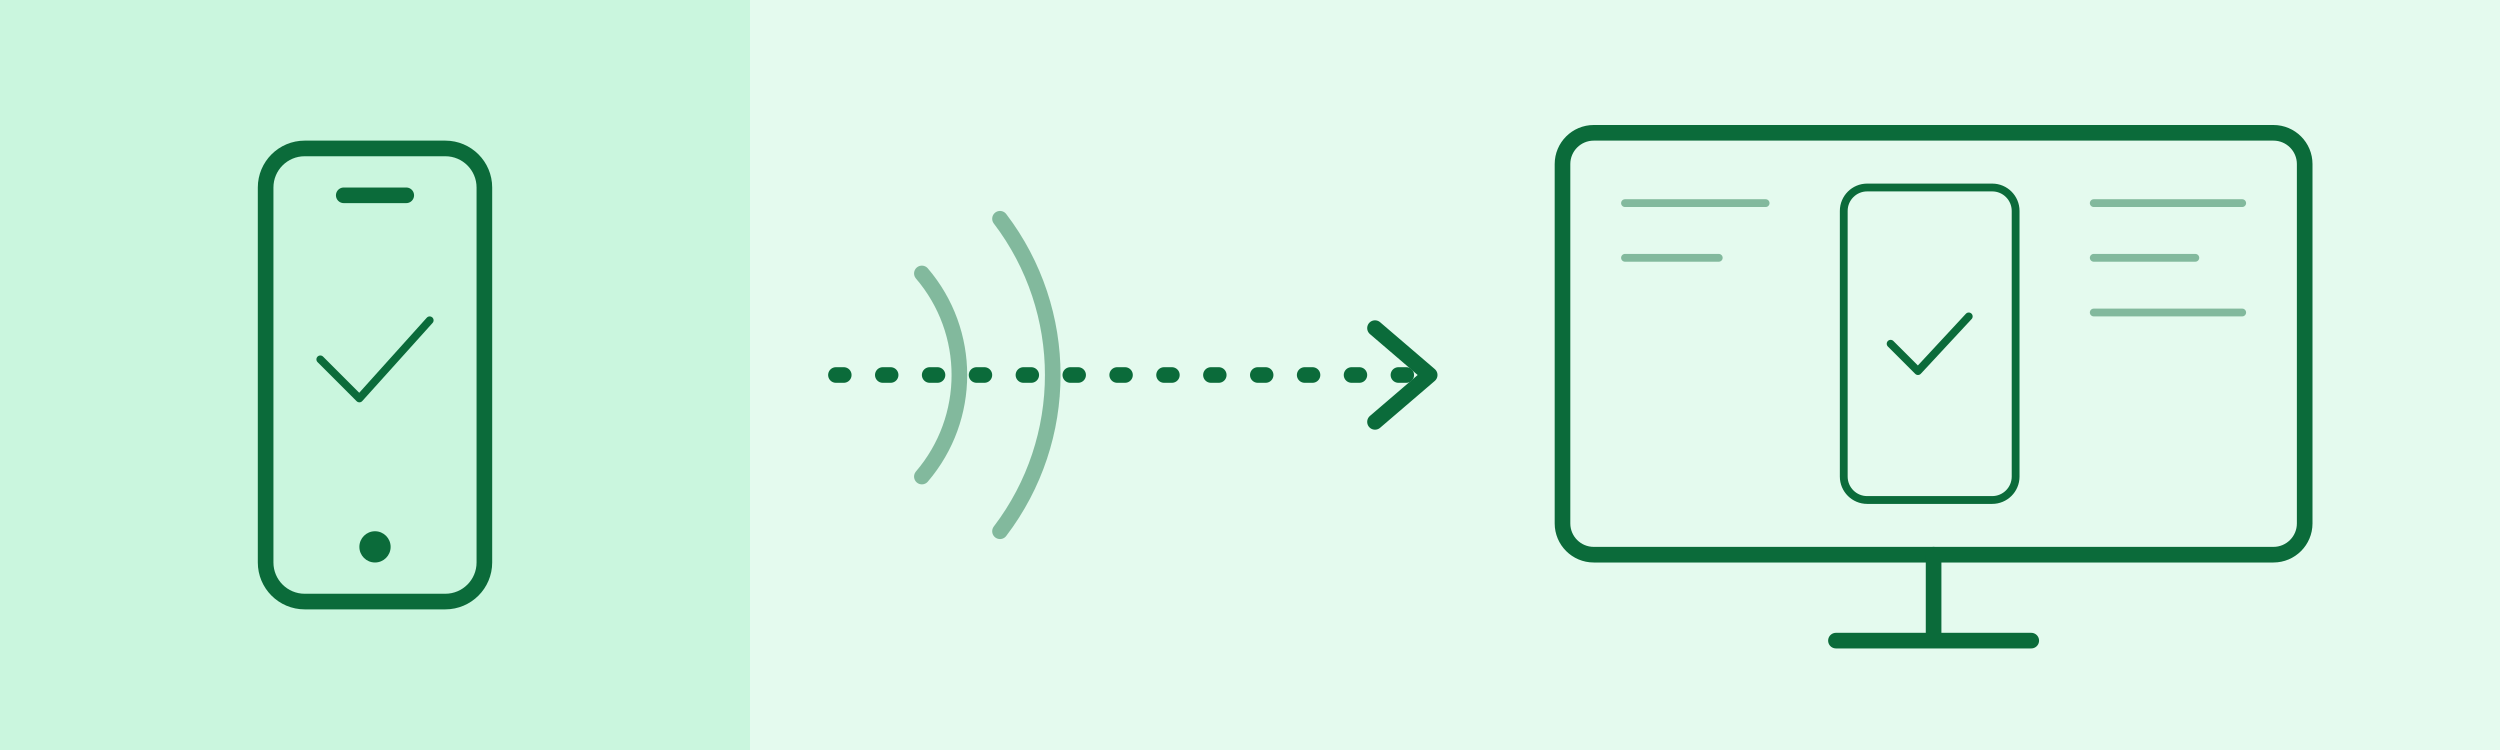
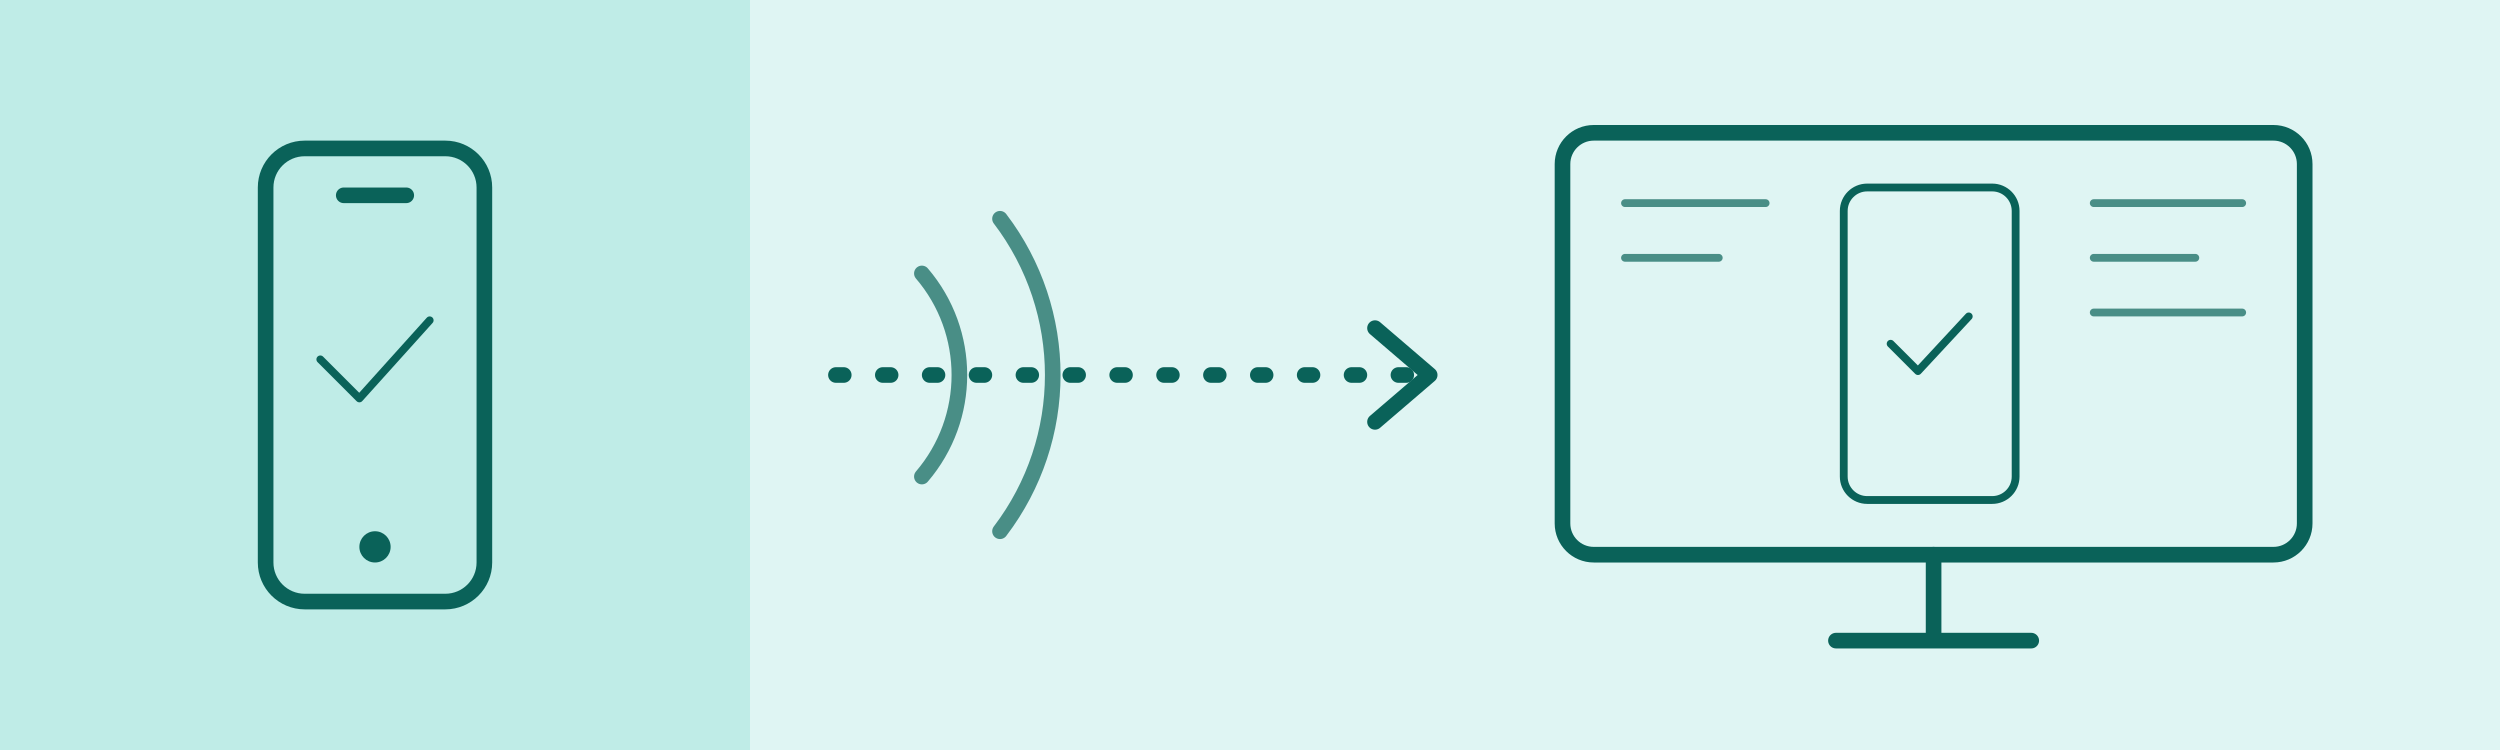
<svg xmlns="http://www.w3.org/2000/svg" viewBox="0 0 640 192" width="640" height="192">
-   <style>.s{fill:none;stroke:#0b6b3a;stroke-width:4;stroke-linecap:round;stroke-linejoin:round}.t{stroke-width:2}.f{fill:#0b6b3a}.d{stroke-dasharray:2 10}.q{opacity:.45}text{font:600 15px ui-monospace,SFMono-Regular,Menlo,Consolas,monospace;fill:#0b6b3a}@media(prefers-color-scheme:dark){.s{stroke:#7be8ac}.f,text{fill:#7be8ac}}</style>
-   <rect width="640" height="192" fill="#3ddc84" opacity=".14" />
-   <rect width="192" height="192" fill="#3ddc84" opacity=".16" />
+   <style>.s{fill:none;stroke:#0a6259;stroke-width:4;stroke-linecap:round;stroke-linejoin:round}.t{stroke-width:2}.f{fill:#0a6259}.d{stroke-dasharray:2 10}.q{opacity:.7}text{font:600 24px ui-monospace,SFMono-Regular,Menlo,Consolas,monospace;fill:#0a6259}@media(prefers-color-scheme:dark){.s{stroke:#6fe3d2}.f,text{fill:#6fe3d2}}</style>
+   <rect width="640" height="192" fill="#14b8a6" opacity=".14" />
+   <rect width="192" height="192" fill="#14b8a6" opacity=".16" />
  <rect class="s" x="68" y="38" width="56" height="116" rx="10" />
  <path class="s" d="M88 50h16" />
  <circle class="f" cx="96" cy="140" r="4" />
  <path class="s t" d="M82 92l10 10 18-20" />
  <path class="s d" d="M214 96h150" />
  <path class="s" d="M352 84l14 12-14 12" />
  <path class="s q" d="M236 70a40 40 0 0 1 0 52M256 56a66 66 0 0 1 0 80" />
  <rect class="s" x="400" y="34" width="190" height="108" rx="8" />
  <path class="s" d="M470 164h50M495 142v22" />
  <rect class="s t" x="472" y="48" width="44" height="80" rx="6" />
  <path class="s t" d="M484 88l7 7 13-14" />
  <path class="s t q" d="M416 52h36M416 66h24M536 52h38M536 66h26M536 80h38" />
</svg>
